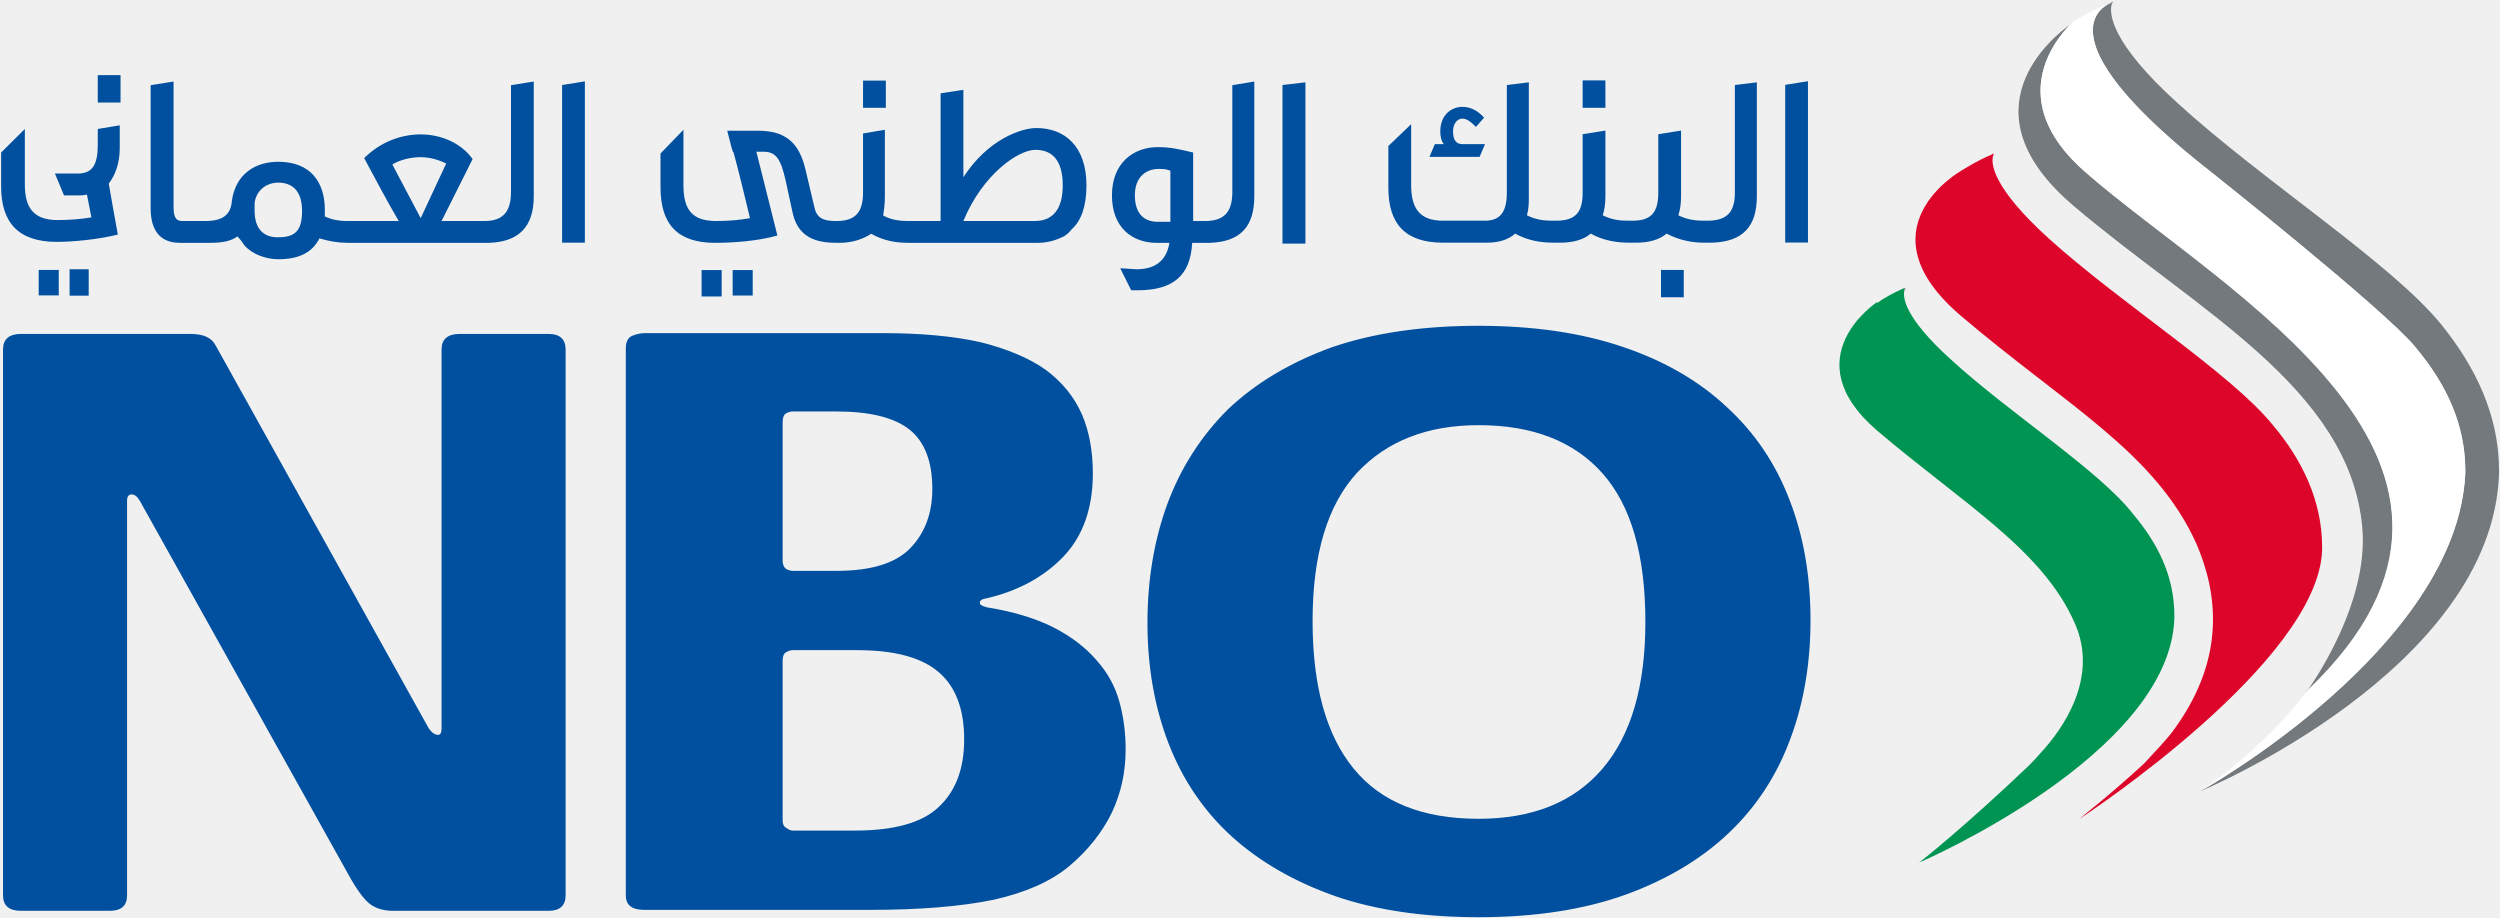
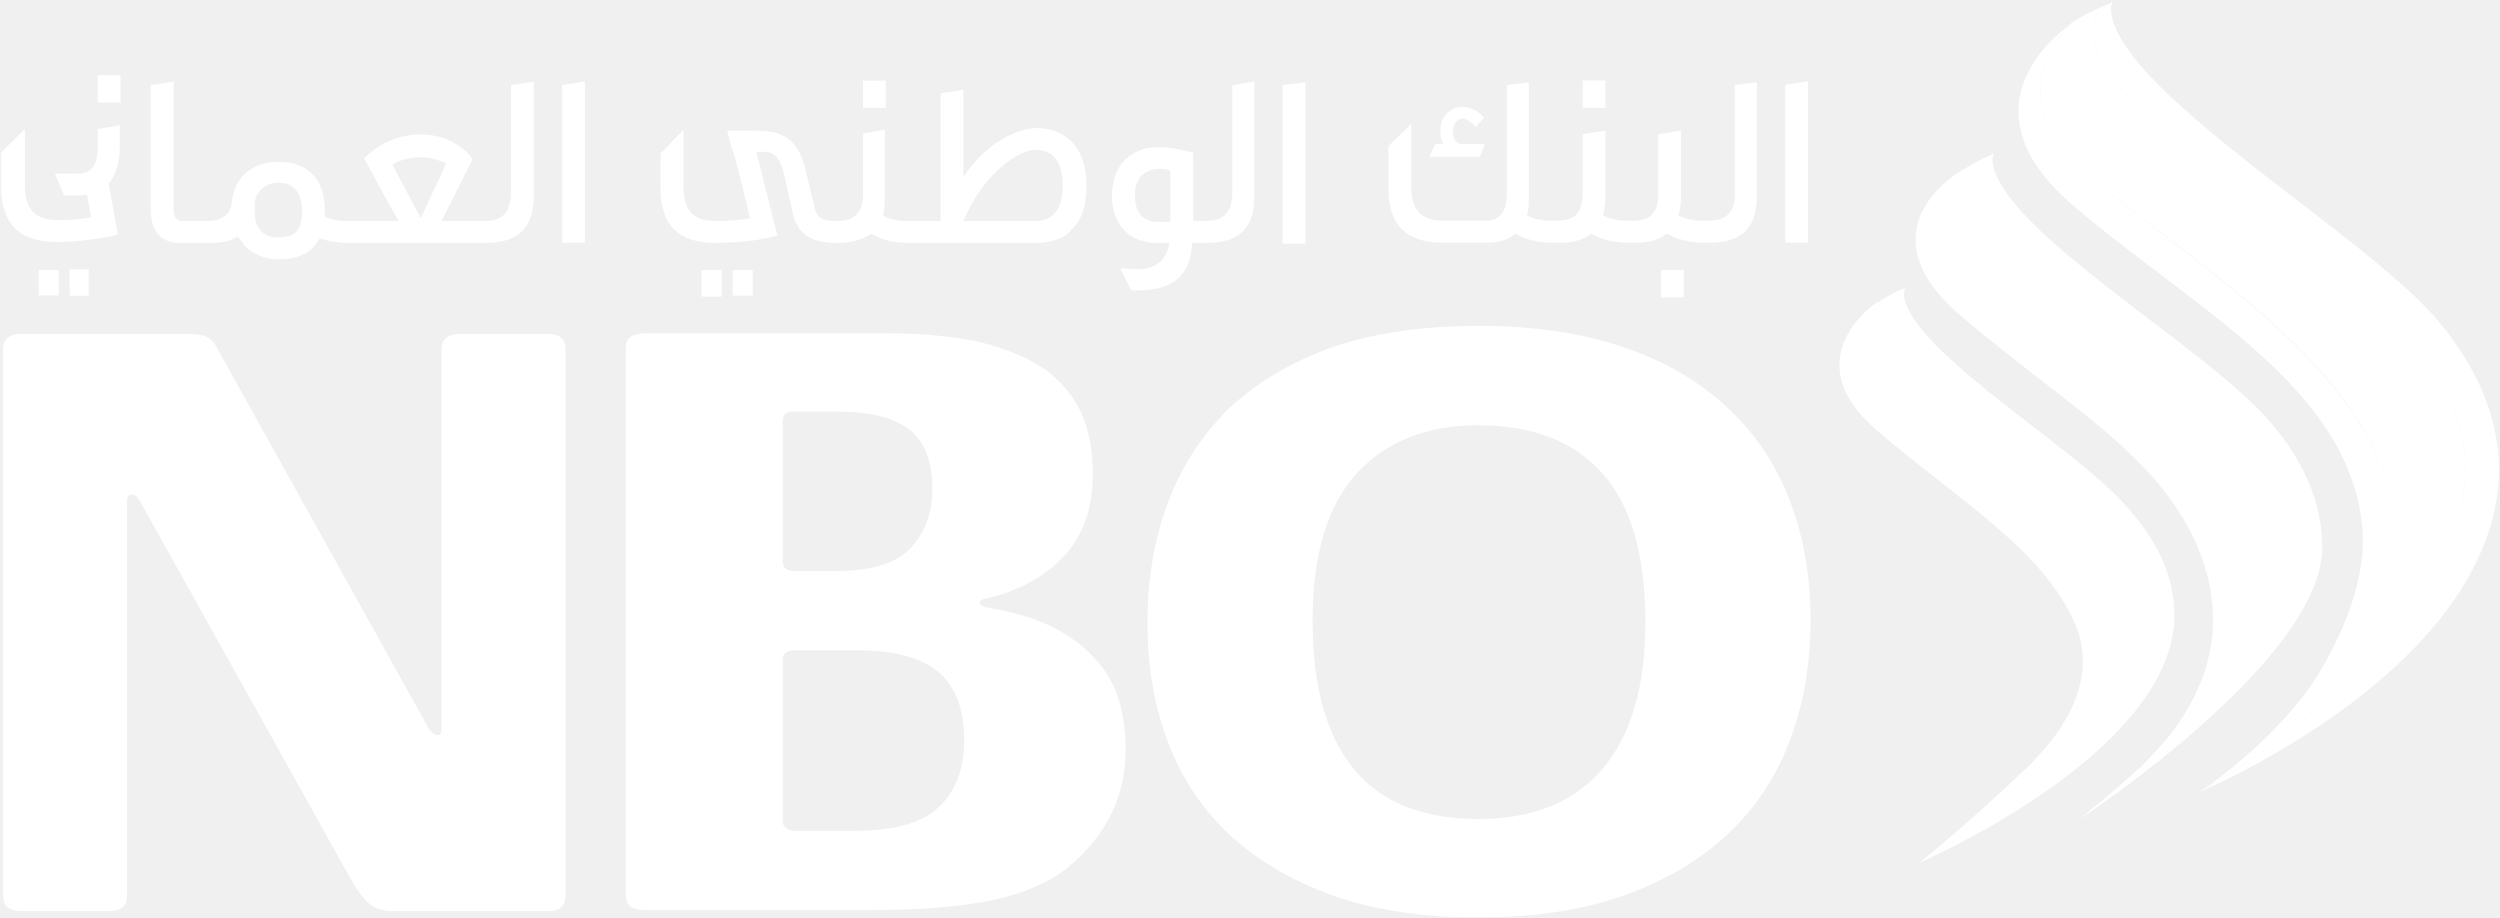
- <svg xmlns="http://www.w3.org/2000/svg" version="1.2" viewBox="0 0 1570 576" width="1570" height="576">
+ <svg xmlns="http://www.w3.org/2000/svg" width="109" height="40" viewBox="0 0 109 40" fill="none">
+   <g clip-path="url(#clip0_504_3027)">
+     <mask id="mask0_504_3027" style="mask-type:luminance" maskUnits="userSpaceOnUse" x="-756" y="-34" width="948" height="670">
+       <path d="M-755.16 -33.919H191.587V635.327H-755.16V-33.919Z" fill="white" />
+     </mask>
+     <g mask="url(#mask0_504_3027)">
+       <path fill-rule="evenodd" clip-rule="evenodd" d="M92.142 0.062C92.142 0.062 92.101 0.097 92.059 0.222C91.983 0.618 92.018 1.847 94.961 4.514C98.662 7.889 104.306 11.507 106.451 14.167C107.923 15.993 108.958 18.104 108.958 20.528V20.646C108.68 29.229 95.919 34.514 95.919 34.514C95.919 34.514 107.132 28.278 107.486 20.646V20.528C107.486 18.542 106.694 16.792 105.299 15.125C103.952 13.493 96.391 7.493 96.391 7.493C89.275 1.931 91.421 0.375 92.018 0.139C92.045 0.111 92.087 0.086 92.142 0.062ZM102.994 22.993C102.439 16.91 95.76 13.535 90.393 8.965C85.519 4.812 89.49 1.611 90.268 1.062C89.685 1.66 87.31 4.382 90.948 7.528C96.829 12.694 111.103 20.292 100.529 30.222C100.529 30.222 103.313 26.486 102.994 22.993ZM90.351 0.972C90.379 0.972 90.393 0.972 90.393 0.972C90.393 0.972 90.344 1 90.268 1.062C90.3 1.025 90.328 0.995 90.351 0.972Z" fill="white" />
+       <path d="M82.992 12.576C83.02 12.576 83.048 12.576 83.076 12.576C83.076 12.576 83.048 12.576 82.992 12.576ZM83.076 12.576C83.076 12.576 83.034 12.576 83.034 12.66L83.076 12.576Z" fill="white" />
+       <path d="M105.3 15.125C103.953 13.493 96.392 7.493 96.392 7.493C89.276 1.931 91.421 0.375 92.019 0.139C91.303 0.417 90.79 0.694 90.352 0.972C89.991 1.333 87.089 4.194 90.949 7.528C96.83 12.66 110.951 20.167 100.648 30.062C98.579 32.806 95.92 34.514 95.92 34.514C95.92 34.514 107.133 28.278 107.487 20.646V20.528C107.487 18.542 106.695 16.792 105.3 15.125Z" fill="white" />
+       <path d="M94.803 26.847C94.803 26.87 94.803 26.91 94.803 26.965C94.608 32.924 83.674 37.618 83.674 37.618C83.792 37.535 85.736 35.986 88.443 33.403C88.443 33.403 88.797 33.049 88.999 32.806C89.957 31.771 91.505 29.549 90.471 27.201C89.082 23.986 85.583 21.958 81.841 18.778C78.147 15.597 81.841 13.174 81.841 13.174C81.841 13.174 81.841 13.188 81.841 13.215C82.132 13.002 82.516 12.789 82.993 12.576C83.021 12.576 83.049 12.576 83.077 12.576C83.077 12.576 83.035 12.576 83.035 12.66C82.959 12.938 82.993 13.812 85.062 15.681C87.61 18.021 91.547 20.528 93.019 22.438C94.088 23.708 94.803 25.139 94.803 26.847Z" fill="white" />
+       <path d="M101.246 23.868V23.986C101.086 28.833 90.984 35.507 90.672 35.708C90.748 35.625 91.942 34.715 93.414 33.361C93.414 33.338 93.428 33.326 93.456 33.326C93.928 32.806 94.525 32.208 94.845 31.736C97.073 28.632 96.671 25.812 95.761 23.708C93.97 19.729 90.075 17.667 85.541 13.812C81.008 9.993 85.5 7.451 85.5 7.451C85.5 7.451 86.257 6.972 86.854 6.736C86.881 6.708 86.907 6.694 86.93 6.694C86.93 6.694 86.93 6.736 86.895 6.813C86.812 7.132 86.854 8.167 89.36 10.431C92.498 13.257 97.268 16.278 99.1 18.542C100.371 20.049 101.246 21.84 101.246 23.868Z" fill="white" />
+       <path d="M82.992 12.576C83.02 12.576 83.048 12.576 83.076 12.576C83.076 12.576 83.048 12.576 82.992 12.576ZM83.076 12.576C83.076 12.576 83.034 12.576 83.034 12.66L83.076 12.576Z" fill="white" />
+       <path fill-rule="evenodd" clip-rule="evenodd" d="M24.661 39.049C24.661 39.498 24.411 39.722 23.911 39.722H17.149C16.751 39.722 16.42 39.63 16.156 39.444C15.864 39.231 15.519 38.755 15.121 38.014L6.096 21.84C5.989 21.655 5.869 21.563 5.735 21.563C5.605 21.563 5.54 21.655 5.54 21.84V39.049C5.54 39.498 5.288 39.722 4.784 39.722H0.924C0.396 39.722 0.132 39.498 0.132 39.049V15.243C0.132 14.789 0.396 14.563 0.924 14.563H8.241C8.584 14.563 8.836 14.604 8.998 14.688C9.183 14.766 9.329 14.912 9.435 15.125L18.697 31.771C18.831 31.956 18.965 32.049 19.099 32.049C19.201 32.049 19.252 31.956 19.252 31.771V15.243C19.252 14.789 19.518 14.563 20.051 14.563H23.911C24.411 14.563 24.661 14.789 24.661 15.243V39.049ZM49.078 32.688C49.078 33.669 48.879 34.583 48.481 35.431C48.055 36.306 47.433 37.088 46.613 37.778C45.817 38.44 44.716 38.928 43.309 39.243C41.878 39.535 40.09 39.681 37.942 39.681H28.083C27.551 39.681 27.285 39.47 27.285 39.049V15.201C27.285 14.91 27.378 14.725 27.563 14.646C27.752 14.567 27.94 14.528 28.125 14.528H38.463C40.157 14.528 41.587 14.66 42.753 14.924C43.92 15.215 44.861 15.614 45.579 16.118C46.296 16.646 46.826 17.294 47.169 18.063C47.488 18.803 47.648 19.664 47.648 20.646C47.648 22.183 47.21 23.403 46.336 24.306C45.484 25.176 44.382 25.771 43.031 26.09C42.823 26.118 42.718 26.185 42.718 26.292C42.718 26.37 42.823 26.435 43.031 26.486C44.174 26.671 45.142 26.963 45.933 27.361C46.706 27.759 47.331 28.236 47.807 28.792C48.284 29.324 48.615 29.921 48.8 30.583C48.985 31.245 49.078 31.947 49.078 32.688ZM40.65 21.32C40.65 20.13 40.319 19.269 39.657 18.736C38.99 18.208 37.928 17.945 36.47 17.945H34.561C34.482 17.945 34.39 17.97 34.283 18.021C34.177 18.076 34.123 18.211 34.123 18.424V24.458C34.123 24.62 34.177 24.741 34.283 24.82C34.39 24.87 34.482 24.896 34.561 24.896H36.47C37.984 24.896 39.057 24.565 39.691 23.903C40.33 23.241 40.65 22.38 40.65 21.32ZM42.038 32.25C42.038 30.926 41.668 29.947 40.927 29.313C40.182 28.674 39.002 28.354 37.386 28.354H34.561C34.482 28.354 34.39 28.382 34.283 28.438C34.177 28.488 34.123 28.62 34.123 28.833V35.785C34.123 35.947 34.177 36.053 34.283 36.104C34.39 36.183 34.482 36.222 34.561 36.222H37.269C38.99 36.222 40.21 35.88 40.927 35.194C41.668 34.505 42.038 33.523 42.038 32.25ZM78.938 27.042C78.938 28.926 78.647 30.648 78.064 32.208C77.481 33.801 76.592 35.167 75.398 36.306C74.208 37.444 72.711 38.345 70.906 39.007C69.078 39.669 66.93 40 64.463 40C62.079 40 59.999 39.694 58.221 39.083C56.421 38.449 54.91 37.576 53.688 36.465C52.471 35.35 51.556 33.998 50.946 32.41C50.335 30.822 50.029 29.074 50.029 27.167C50.029 25.282 50.321 23.546 50.904 21.958C51.487 20.394 52.362 19.028 53.528 17.861C54.722 16.722 56.222 15.822 58.027 15.16C59.855 14.525 62.001 14.208 64.463 14.208C66.851 14.208 68.946 14.514 70.746 15.125C72.551 15.732 74.062 16.604 75.28 17.743C76.502 18.859 77.416 20.211 78.022 21.799C78.633 23.363 78.938 25.111 78.938 27.042ZM71.739 27.125C71.739 24.208 71.116 22.049 69.871 20.646C68.626 19.243 66.823 18.542 64.463 18.542C62.237 18.542 60.476 19.229 59.18 20.604C57.879 22.012 57.229 24.171 57.229 27.083C57.229 29.917 57.826 32.063 59.02 33.521C60.209 34.979 62.024 35.708 64.463 35.708C66.823 35.708 68.626 34.979 69.871 33.521C71.116 32.063 71.739 29.931 71.739 27.125ZM3.034 11.743H3.867V12.896H3.034V11.743ZM4.263 3.278H5.256V4.472H4.263V3.278ZM4.263 5.625L5.221 5.465V6.458C5.221 7.132 5.02 7.646 4.742 8.007C4.86 8.722 5.02 9.556 5.138 10.229C4.346 10.431 3.229 10.549 2.479 10.549C0.806 10.549 0.049 9.715 0.049 8.125V6.653L1.083 5.625V8.049C1.083 9.076 1.479 9.597 2.513 9.597C3.034 9.597 3.548 9.556 3.985 9.479L3.791 8.486C3.684 8.509 3.59 8.521 3.506 8.521H2.791L2.395 7.569H3.388C4.069 7.569 4.263 7.132 4.263 6.299V5.625ZM22.279 3.715L23.272 3.556V8.563C23.272 9.875 22.633 10.549 21.321 10.59H15.163C14.765 10.59 14.353 10.525 13.927 10.396C13.608 11.028 13.011 11.306 12.136 11.306C11.622 11.306 11.025 11.111 10.664 10.708C10.588 10.59 10.47 10.431 10.352 10.313C10.067 10.514 9.713 10.59 9.158 10.59H7.845C7.325 10.59 6.568 10.396 6.568 9.083V3.715L7.568 3.556V9.042C7.568 9.597 7.762 9.639 7.963 9.639H8.956C9.713 9.639 10.067 9.361 10.109 8.764C10.268 7.611 11.102 7.056 12.136 7.056C13.531 7.056 14.163 7.931 14.163 9.16V9.438C14.483 9.597 14.844 9.639 15.121 9.639H17.385C16.871 8.764 16.35 7.771 15.878 6.896C16.593 6.181 17.503 5.861 18.343 5.861C19.252 5.861 20.127 6.257 20.606 6.938L19.252 9.639H21.127C21.96 9.639 22.279 9.201 22.279 8.368V3.715ZM13.171 9.194C13.171 8.361 12.775 7.965 12.136 7.965C11.622 7.965 11.185 8.285 11.102 8.84C11.102 8.917 11.102 8.958 11.102 9C11.102 9.076 11.102 9.118 11.102 9.194C11.102 9.993 11.504 10.347 12.101 10.347H12.136C12.893 10.347 13.171 10.035 13.171 9.194ZM18.343 9.514L19.454 7.132C19.134 6.972 18.738 6.854 18.343 6.854C17.905 6.854 17.426 6.972 17.107 7.174L18.343 9.514ZM24.508 3.708L25.501 3.549V10.583H24.508V3.708ZM30.59 11.778H31.464V12.931H30.59V11.778ZM31.944 11.778H32.818V12.889H31.944V11.778ZM37.63 3.514H38.622V4.701H37.63V3.514ZM47.37 8.083C47.37 9 47.134 9.639 46.731 9.993C46.63 10.127 46.511 10.234 46.377 10.313C46.141 10.431 45.739 10.59 45.267 10.59H39.615C39.101 10.59 38.546 10.514 37.984 10.194C37.63 10.431 37.151 10.59 36.595 10.59H36.553C35.838 10.59 34.846 10.514 34.568 9.319L34.248 7.847C34.047 6.972 33.853 6.618 33.297 6.618H32.978L33.894 10.271C33.054 10.514 31.944 10.59 31.187 10.59C29.555 10.59 28.798 9.799 28.798 8.167V6.694L29.798 5.66V8.083C29.798 9.16 30.194 9.639 31.228 9.639C31.742 9.639 32.263 9.597 32.7 9.514C32.103 7.014 32.02 6.813 31.985 6.653C31.944 6.618 31.944 6.576 31.902 6.458L31.707 5.701H33.054C34.248 5.701 34.846 6.215 35.123 7.41L35.519 9.083C35.644 9.597 36.04 9.639 36.477 9.639C37.352 9.639 37.63 9.201 37.63 8.368V5.819L38.581 5.66V8.563C38.581 8.882 38.546 9.16 38.504 9.396C38.858 9.597 39.261 9.639 39.58 9.639H41.011V4.069L42.003 3.917V7.729C43.08 6.063 44.544 5.583 45.183 5.583C46.419 5.583 47.37 6.375 47.37 8.083ZM46.336 8.083C46.336 7.014 45.898 6.535 45.142 6.535C44.392 6.535 42.837 7.611 42.003 9.639H45.107C45.94 9.639 46.336 9.083 46.336 8.083ZM53.73 3.715L54.688 3.556V8.563C54.688 9.875 54.091 10.549 52.737 10.59H51.98C51.904 12.021 51.147 12.66 49.599 12.66H49.321L48.842 11.701C49.002 11.701 49.439 11.743 49.557 11.743C50.432 11.743 50.869 11.306 50.987 10.59H50.432C49.356 10.59 48.481 9.917 48.481 8.521C48.481 7.09 49.439 6.417 50.474 6.417C51.029 6.417 51.39 6.5 52.022 6.653V9.639H52.542C53.417 9.639 53.73 9.201 53.73 8.368V3.715ZM51.029 7.444C50.828 7.368 50.709 7.368 50.515 7.368C49.994 7.368 49.481 7.688 49.481 8.521C49.481 9.354 49.918 9.674 50.474 9.674H51.029V7.444ZM55.916 3.708L56.916 3.59V10.625H55.916V3.708ZM75.641 3.708L76.599 3.59V8.556C76.599 9.868 76.002 10.542 74.648 10.583H74.329C73.815 10.583 73.259 10.5 72.662 10.188C72.343 10.465 71.864 10.583 71.35 10.583H71.031C70.51 10.583 69.913 10.5 69.358 10.188C69.038 10.465 68.566 10.583 68.011 10.583H67.726C67.212 10.583 66.615 10.5 66.06 10.188C65.768 10.451 65.356 10.583 64.824 10.583H62.915C61.29 10.583 60.533 9.785 60.533 8.194V6.368L61.526 5.417V8.076C61.526 9.111 61.922 9.625 62.915 9.625H64.748C65.421 9.625 65.699 9.229 65.699 8.396V3.708L66.657 3.59V8.556C66.657 8.875 66.657 9.111 66.573 9.389C66.976 9.59 67.33 9.625 67.691 9.625H67.851C68.726 9.625 69.004 9.229 69.004 8.396V5.854L69.996 5.694V8.556C69.996 8.875 69.957 9.153 69.878 9.389C70.274 9.59 70.635 9.625 70.989 9.625H71.19C72.023 9.625 72.301 9.229 72.301 8.396V5.854L73.294 5.694V8.556C73.294 8.875 73.255 9.153 73.176 9.389C73.572 9.59 73.974 9.625 74.287 9.625H74.447C75.321 9.625 75.641 9.229 75.641 8.396V3.708ZM69.004 3.507H69.996V4.701H69.004V3.507ZM72.419 11.771H73.412V12.965H72.419V11.771ZM64.512 6.84H62.325L62.561 6.285H62.956C62.838 6.167 62.797 5.931 62.797 5.729C62.797 4.979 63.317 4.66 63.755 4.66C64.111 4.66 64.428 4.817 64.706 5.132L64.352 5.535C64.109 5.292 63.949 5.174 63.755 5.174C63.553 5.174 63.352 5.375 63.352 5.729C63.352 6.1 63.486 6.285 63.755 6.285H64.748L64.512 6.84ZM78.827 3.542V10.576H77.835V3.701L78.827 3.542ZM1.687 11.771H2.562V12.882H1.687V11.771Z" fill="white" />
+     </g>
+   </g>
  <defs>
-     <clipPath clipPathUnits="userSpaceOnUse" id="cp1">
-       <path d="m-10877.09-488.44h13636.64v9637.15h-13636.64z" />
+     <clipPath id="clip0_504_3027">
+       <rect width="109" height="40" fill="white" />
    </clipPath>
  </defs>
-   <g id="Clip-Path: Page 1" clip-path="url(#cp1)">
-     <g id="Page 1">
-       <path id="Path 8" fill-rule="evenodd" d="m1327.2 0.9c0 0-0.6 0.5-1.2 2.3-1.1 5.7-0.6 23.4 41.8 61.8 53.3 48.6 134.6 100.7 165.5 139 21.2 26.3 36.1 56.7 36.1 91.6v1.7c-4 123.6-187.8 199.7-187.8 199.7 0 0 161.5-89.8 166.6-199.7v-1.7c0-28.6-11.4-53.8-31.5-77.8-19.4-23.5-128.3-109.9-128.3-109.9-102.5-80.1-71.6-102.5-63-105.9q0.6-0.6 1.8-1.1zm156.3 330.2c-8-87.6-104.2-136.2-181.5-202-70.2-59.8-13-105.9-1.8-113.8-8.4 8.6-42.6 47.8 9.8 93.1 84.7 74.4 290.3 183.8 138 326.8 0 0 40.1-53.8 35.5-104.1zm-182.1-317.1q0.6 0 0.6 0c0 0-0.7 0.4-1.8 1.3q0.7-0.8 1.2-1.3z" fill="#73797c" />
-       <path id="Path 9" d="m1195.4 181.1q0.6 0 1.2 0 0 0-1.2 0zm1.2 0c0 0-0.6 0-0.6 1.2z" fill="#be202e" />
-       <path id="Path 10" d="m1516.7 217.8c-19.4-23.5-128.3-109.9-128.3-109.9-102.5-80.1-71.6-102.5-63-105.9-10.3 4-17.7 8-24 12-5.2 5.2-47 46.4 8.6 94.4 84.7 73.9 288.1 182 139.7 324.5-29.8 39.5-68.1 64.1-68.1 64.1 0 0 161.5-89.8 166.6-199.7v-1.7c0-28.6-11.4-53.8-31.5-77.8z" fill="#ffffff" />
-       <path id="Path 11" d="m1365.5 386.6q0 0.5 0 1.7c-2.8 85.8-160.3 153.4-160.3 153.4 1.7-1.2 29.7-23.5 68.7-60.7 0 0 5.1-5.1 8-8.6 13.8-14.9 36.1-46.9 21.2-80.7-20-46.3-70.4-75.5-124.3-121.3-53.2-45.8 0-80.7 0-80.7q0 0 0 0.6 6.3-4.6 16.6-9.2 0.6 0 1.2 0c0 0-0.6 0-0.6 1.2-1.1 4-0.6 16.6 29.2 43.5 36.7 33.7 93.4 69.8 114.6 97.3 15.4 18.3 25.7 38.9 25.7 63.5z" fill="#009453" />
-       <path id="Path 12" d="m1458.3 343.7v1.7c-2.3 69.8-147.8 165.9-152.3 168.8 1.1-1.2 18.3-14.3 39.5-33.8q0-0.5 0.6-0.5c6.8-7.5 15.4-16.1 20-22.9 32.1-44.7 26.3-85.3 13.2-115.6-25.8-57.3-81.9-87-147.2-142.5-65.3-55-0.6-91.6-0.6-91.6 0 0 10.9-6.9 19.5-10.3q0.6-0.6 1.1-0.6c0 0 0 0.6-0.5 1.7-1.2 4.6-0.6 19.5 35.5 52.1 45.2 40.7 113.9 84.2 140.3 116.8 18.3 21.7 30.9 47.5 30.9 76.7z" fill="#dd052a" />
-       <path id="Path 13" d="m1195.4 181.1q0.6 0 1.2 0 0 0-1.2 0zm1.2 0c0 0-0.6 0-0.6 1.2z" fill="#be202e" />
-       <path id="Path 14" fill-rule="evenodd" d="m355.2 562.3q0 9.7-10.8 9.7h-97.4q-8.6 0-14.3-4-6.3-4.6-14.9-20.6l-130-232.9q-2.3-4-5.2-4-2.8 0-2.8 4v247.8q0 9.7-10.9 9.7h-55.6q-11.4 0-11.4-9.7v-342.8q0-9.8 11.4-9.8h105.4q7.4 0 10.9 1.8 4 1.7 6.3 6.3l133.4 239.7q2.9 4 5.8 4 2.2 0 2.2-4v-238q0-9.8 11.5-9.8h55.6q10.8 0 10.8 9.8zm351.7-91.6q0 21.2-8.6 39.5-9.2 18.9-26.9 33.8-17.2 14.3-47.6 21.1-30.9 6.3-77.3 6.3h-142q-11.5 0-11.5-9.1v-343.4q0-6.3 4-8 4.1-1.7 8.1-1.7h148.9q36.6 0 61.8 5.7 25.2 6.3 40.7 17.2 15.5 11.4 22.9 28 6.9 16 6.9 37.2 0 33.2-18.9 52.7-18.4 18.8-47.6 25.7-4.5 0.6-4.5 2.9 0 1.7 4.5 2.8 24.7 4 41.8 12.6 16.7 8.6 27 20.6 10.3 11.5 14.3 25.8 4 14.3 4 30.3zm-121.4-163.7q0-25.7-14.3-37.2-14.4-11.4-45.9-11.4h-27.5q-1.7 0-4 1.1-2.3 1.2-2.3 5.8v86.9q0 3.5 2.3 5.2 2.3 1.1 4 1.1h27.5q32.7 0 46.4-14.3 13.8-14.3 13.8-37.2zm20 157.4q0-28.6-16-42.3-16.1-13.8-51-13.8h-40.7q-1.7 0-4 1.2-2.3 1.1-2.3 5.7v100.1q0 3.5 2.3 4.6 2.3 1.7 4 1.7h39q37.2 0 52.7-14.8 16-14.9 16-42.4zm531.5-75q0 40.7-12.6 74.4-12.6 34.4-38.4 59-25.7 24.6-64.7 38.9-39.5 14.3-92.8 14.3-51.5 0-89.9-13.2-38.9-13.7-65.3-37.7-26.3-24.1-39.5-58.4-13.2-34.3-13.2-75.5 0-40.7 12.6-75 12.6-33.8 37.8-59 25.8-24.6 64.8-38.9 39.5-13.7 92.7-13.7 51.6 0 90.5 13.2 39 13.1 65.3 37.7 26.4 24.1 39.5 58.4 13.2 33.8 13.2 75.5zm-103.7 1.2q0-63-26.9-93.3-26.9-30.3-77.9-30.3-48.1 0-76.1 29.7-28.1 30.4-28.1 93.3 0 61.2 25.8 92.7 25.7 31.5 78.4 31.5 51 0 77.9-31.5 26.9-31.5 26.9-92.1zm-989.6-221.5h12v16.6h-12zm17.7-121.9h14.3v17.2h-14.3zm0 33.8l13.8-2.3v14.3c0 9.7-2.9 17.1-6.9 22.3 1.7 10.3 4 22.3 5.7 32-11.4 2.9-27.5 4.6-38.3 4.6-24.1 0-35-12-35-34.9v-21.2l14.9-14.8v34.9c0 14.8 5.7 22.3 20.6 22.3 7.5 0 14.9-0.6 21.2-1.7l-2.8-14.3q-2.3 0.5-4.1 0.5h-10.3l-5.7-13.7h14.3c9.8 0 12.6-6.3 12.6-18.3zm259.5-27.5l14.3-2.3v72.1c0 18.9-9.2 28.6-28.1 29.2h-88.7q-8.6 0-17.8-2.8c-4.6 9.1-13.2 13.1-25.8 13.1-7.4 0-16-2.8-21.2-8.6-1.1-1.7-2.8-4-4.5-5.7-4.1 2.9-9.2 4-17.2 4h-18.9c-7.5 0-18.4-2.8-18.4-21.7v-77.3l14.4-2.3v79c0 8 2.8 8.6 5.7 8.6h14.3c10.9 0 16-4 16.6-12.6 2.3-16.6 14.3-24.6 29.2-24.6 20.1 0 29.2 12.6 29.2 30.3v4c4.6 2.3 9.8 2.9 13.8 2.9h32.6c-7.4-12.6-14.9-26.9-21.7-39.5 10.3-10.3 23.4-14.9 35.5-14.9 13.1 0 25.7 5.7 32.6 15.5l-19.5 38.9h27c12 0 16.6-6.3 16.6-18.3zm-131.2 78.9c0-12-5.7-17.7-14.9-17.7-7.4 0-13.7 4.6-14.9 12.6 0 1.1 0 1.7 0 2.3 0 1.1 0 1.7 0 2.8 0 11.5 5.8 16.6 14.4 16.6h0.5c10.9 0 14.9-4.5 14.9-16.6zm74.5 4.6l16-34.3c-4.6-2.3-10.3-4-16-4-6.3 0-13.2 1.7-17.8 4.6zm88.8-83.6l14.3-2.3v101.3h-14.3zm87.6 116.2h12.6v16.6h-12.6zm19.5 0h12.6v16h-12.6zm81.9-119h14.3v17.1h-14.3zm140.3 65.8c0 13.2-3.4 22.4-9.2 27.5q-2.2 2.9-5.1 4.6c-3.4 1.7-9.2 4-16 4h-81.4c-7.4 0-15.4-1.1-23.5-5.7-5.1 3.4-12 5.7-20 5.7h-0.6c-10.3 0-24.6-1.1-28.6-18.3l-4.6-21.2c-2.9-12.6-5.7-17.7-13.7-17.7h-4.6l13.2 52.6c-12.1 3.5-28.1 4.6-39 4.6-23.5 0-34.4-11.4-34.4-34.9v-21.2l14.4-14.9v34.9c0 15.5 5.7 22.4 20.6 22.4 7.4 0 14.9-0.6 21.2-1.8-8.6-36-9.8-38.9-10.3-41.2-0.6-0.5-0.6-1.1-1.2-2.8l-2.8-10.9h19.4c17.2 0 25.8 7.4 29.8 24.6l5.7 24.1c1.8 7.4 7.5 8 13.8 8 12.6 0 16.6-6.3 16.6-18.3v-36.7l13.7-2.3v41.8c0 4.6-0.5 8.6-1.1 12 5.1 2.9 10.9 3.5 15.5 3.5h20.6v-80.2l14.3-2.2v54.9c15.5-24 36.6-30.9 45.8-30.9 17.8 0 31.5 11.4 31.5 36zm-14.9 0c0-15.4-6.3-22.3-17.2-22.3-10.8 0-33.2 15.5-45.2 44.7h44.7c12 0 17.7-8 17.7-22.4zm106.5-62.9l13.8-2.3v72.1c0 18.9-8.6 28.6-28.1 29.2h-10.9c-1.1 20.6-12 29.8-34.3 29.8h-4l-6.9-13.8c2.3 0 8.6 0.6 10.3 0.6 12.6 0 18.9-6.3 20.6-16.6h-8c-15.5 0-28.1-9.7-28.1-29.8 0-20.6 13.8-30.3 28.7-30.3 8 0 13.2 1.2 22.3 3.4v43h7.5c12.6 0 17.1-6.3 17.1-18.3zm-38.9 53.7c-2.9-1.1-4.6-1.1-7.4-1.1-7.5 0-14.9 4.6-14.9 16.6 0 12 6.3 16.6 14.3 16.6h8zm70.4-53.8l14.4-1.7v101.3h-14.4zm284.1 0l13.8-1.7v71.5c0 18.9-8.6 28.6-28.1 29.2h-4.6c-7.4 0-15.4-1.2-24-5.7-4.6 4-11.5 5.7-18.9 5.7h-4.6c-7.5 0-16.1-1.2-24.1-5.7-4.6 4-11.4 5.7-19.4 5.7h-4.1c-7.4 0-16-1.2-24-5.7q-6.3 5.7-17.8 5.7h-27.5c-23.4 0-34.3-11.5-34.3-34.4v-26.3l14.3-13.7v38.3c0 14.9 5.7 22.3 20 22.3h26.4c9.7 0 13.7-5.7 13.7-17.7v-67.5l13.8-1.7v71.5c0 4.6 0 8-1.2 12 5.8 2.9 10.9 3.4 16.1 3.4h2.3c12.6 0 16.6-5.7 16.6-17.7v-36.6l14.3-2.3v41.2q0 6.9-1.7 12c5.7 2.9 10.9 3.4 16 3.4h2.9c12 0 16-5.7 16-17.7v-36.6l14.3-2.3v41.2q0 6.9-1.7 12c5.7 2.9 11.5 3.4 16 3.4h2.3c12.6 0 17.2-5.7 17.2-17.7zm-95.6-2.9h14.3v17.2h-14.3zm49.2 119h14.3v17.2h-14.3zm-113.9-71h-31.5l3.4-8h5.7c-1.7-1.7-2.3-5.1-2.3-8 0-10.8 7.5-15.4 13.8-15.4q7.7 0 13.7 6.8l-5.1 5.8c-3.5-3.5-5.8-5.2-8.6-5.2-2.9 0-5.8 2.9-5.8 8q0 8 5.8 8h14.3zm206.2-47.5v101.3h-14.3v-99zm-1111.1 118.5h12.6v16h-12.6z" fill="#00509f" />
-     </g>
-   </g>
</svg>
